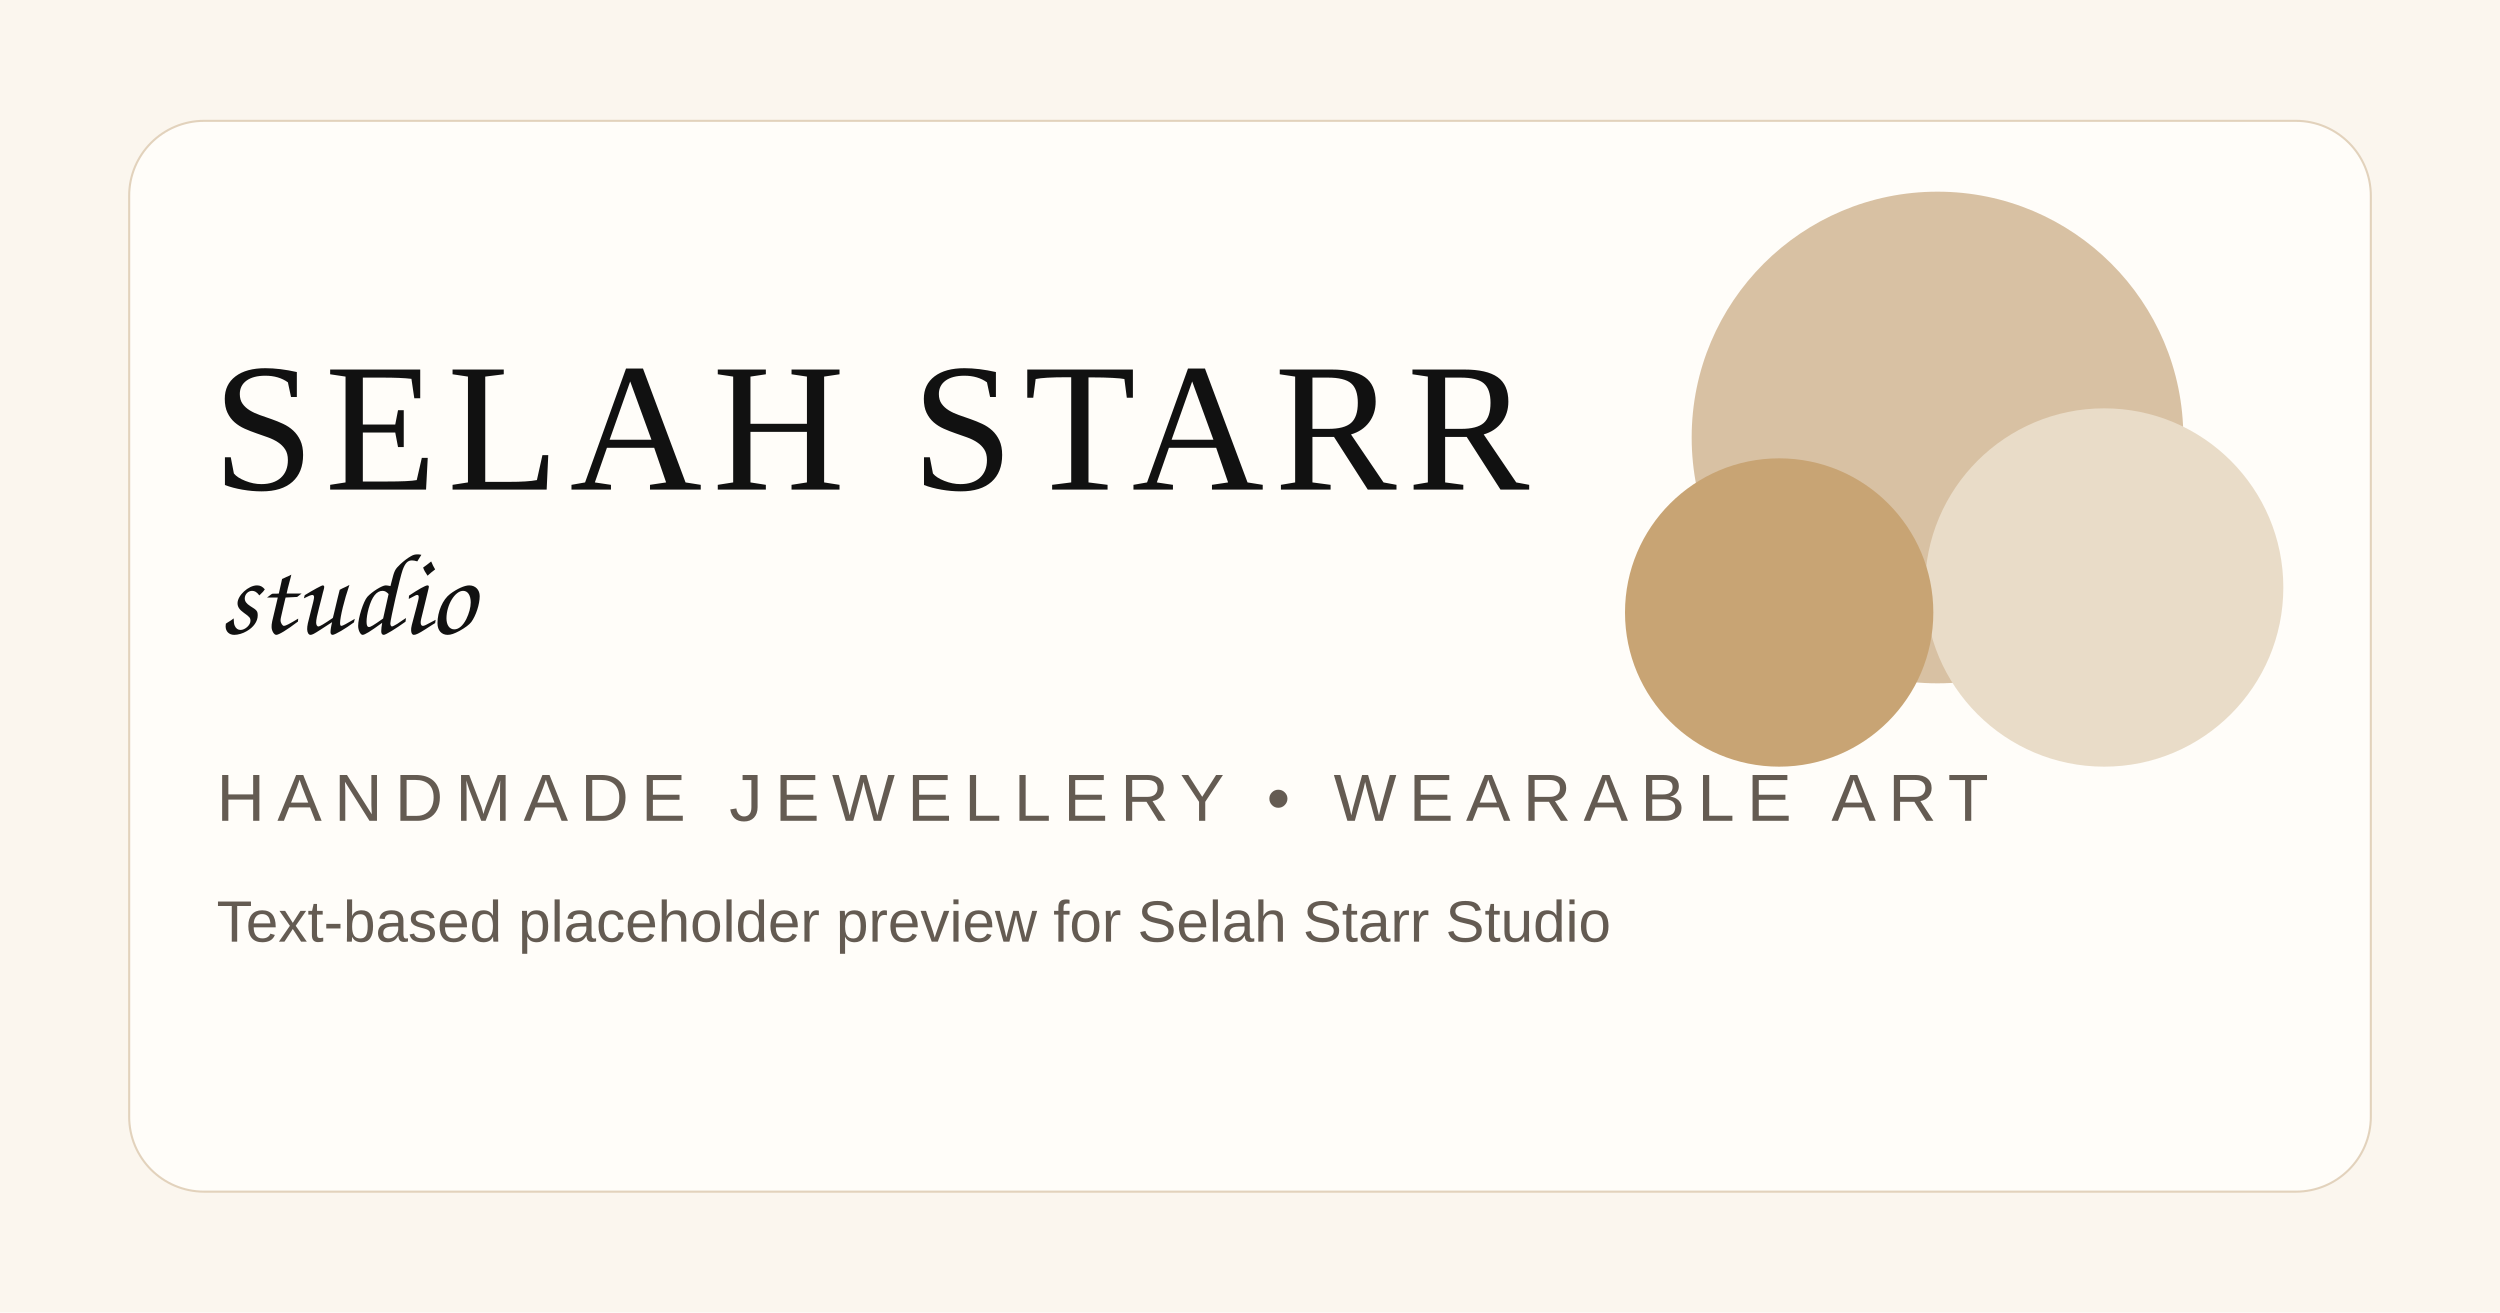
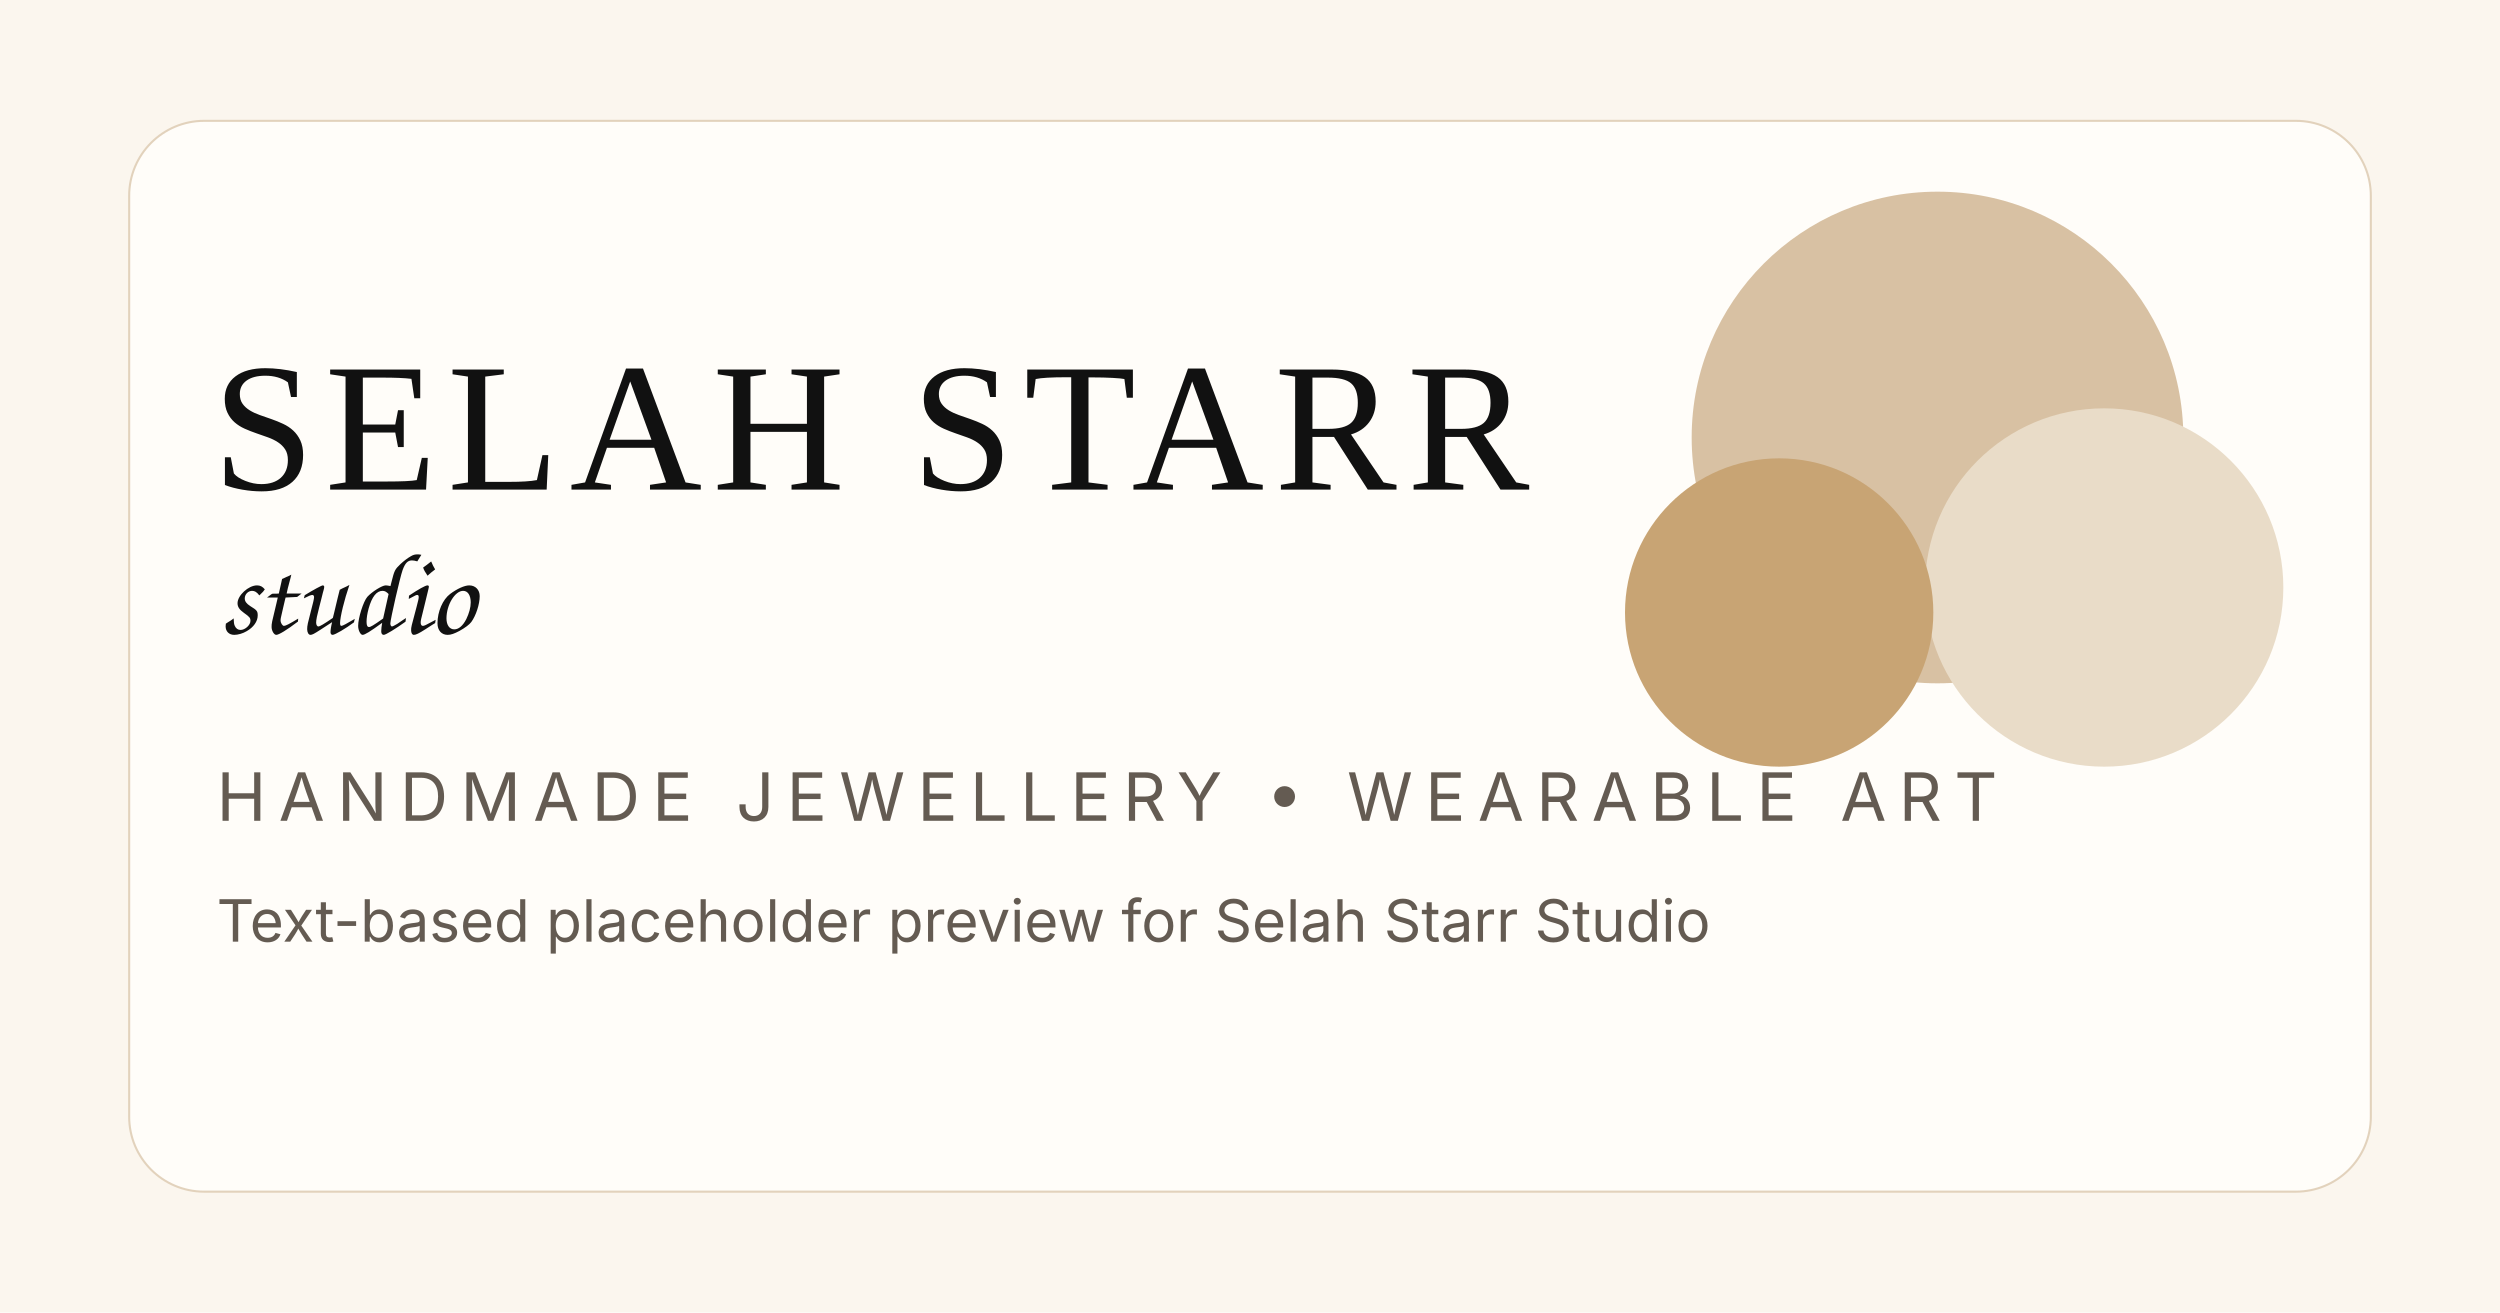
<svg xmlns="http://www.w3.org/2000/svg" width="1200" height="630" viewBox="0 0 1200 630" fill="none">
  <rect width="1200" height="630" fill="#FBF6EE" />
  <rect x="62" y="58" width="1076" height="514" rx="36" fill="#FFFDF9" stroke="#E2D2BC" />
  <circle cx="930" cy="210" r="118" fill="#D8C1A3" />
  <circle cx="1010" cy="282" r="86" fill="#E9DCC8" />
  <circle cx="854" cy="294" r="74" fill="#C8A474" />
-   <text x="102" y="235" fill="#111111" font-family="Georgia, 'Times New Roman', serif" font-size="88" letter-spacing="5">SELAH STARR</text>
-   <text x="106" y="304" fill="#111111" font-family="'Brush Script MT', cursive" font-size="56">studio</text>
-   <text x="104" y="394" fill="#645B52" font-family="Arial, sans-serif" font-size="32" letter-spacing="6">HANDMADE JEWELLERY  •  WEARABLE ART</text>
-   <text x="104" y="452" fill="#645B52" font-family="Arial, sans-serif" font-size="28">Text-based placeholder preview for Selah Starr Studio</text>
+   <text x="102" y="235" fill="#111111" font-family="'Cormorant Garamond', Georgia, 'Times New Roman', serif" font-size="88" letter-spacing="5">SELAH STARR</text>
+   <text x="106" y="304" fill="#111111" font-family="'Great Vibes', 'Brush Script MT', cursive" font-size="56">studio</text>
+   <text x="104" y="394" fill="#645B52" font-family="'Inter', Arial, sans-serif" font-size="32" letter-spacing="6">HANDMADE JEWELLERY  •  WEARABLE ART</text>
+   <text x="104" y="452" fill="#645B52" font-family="'Inter', Arial, sans-serif" font-size="28">Text-based placeholder preview for Selah Starr Studio</text>
</svg>
